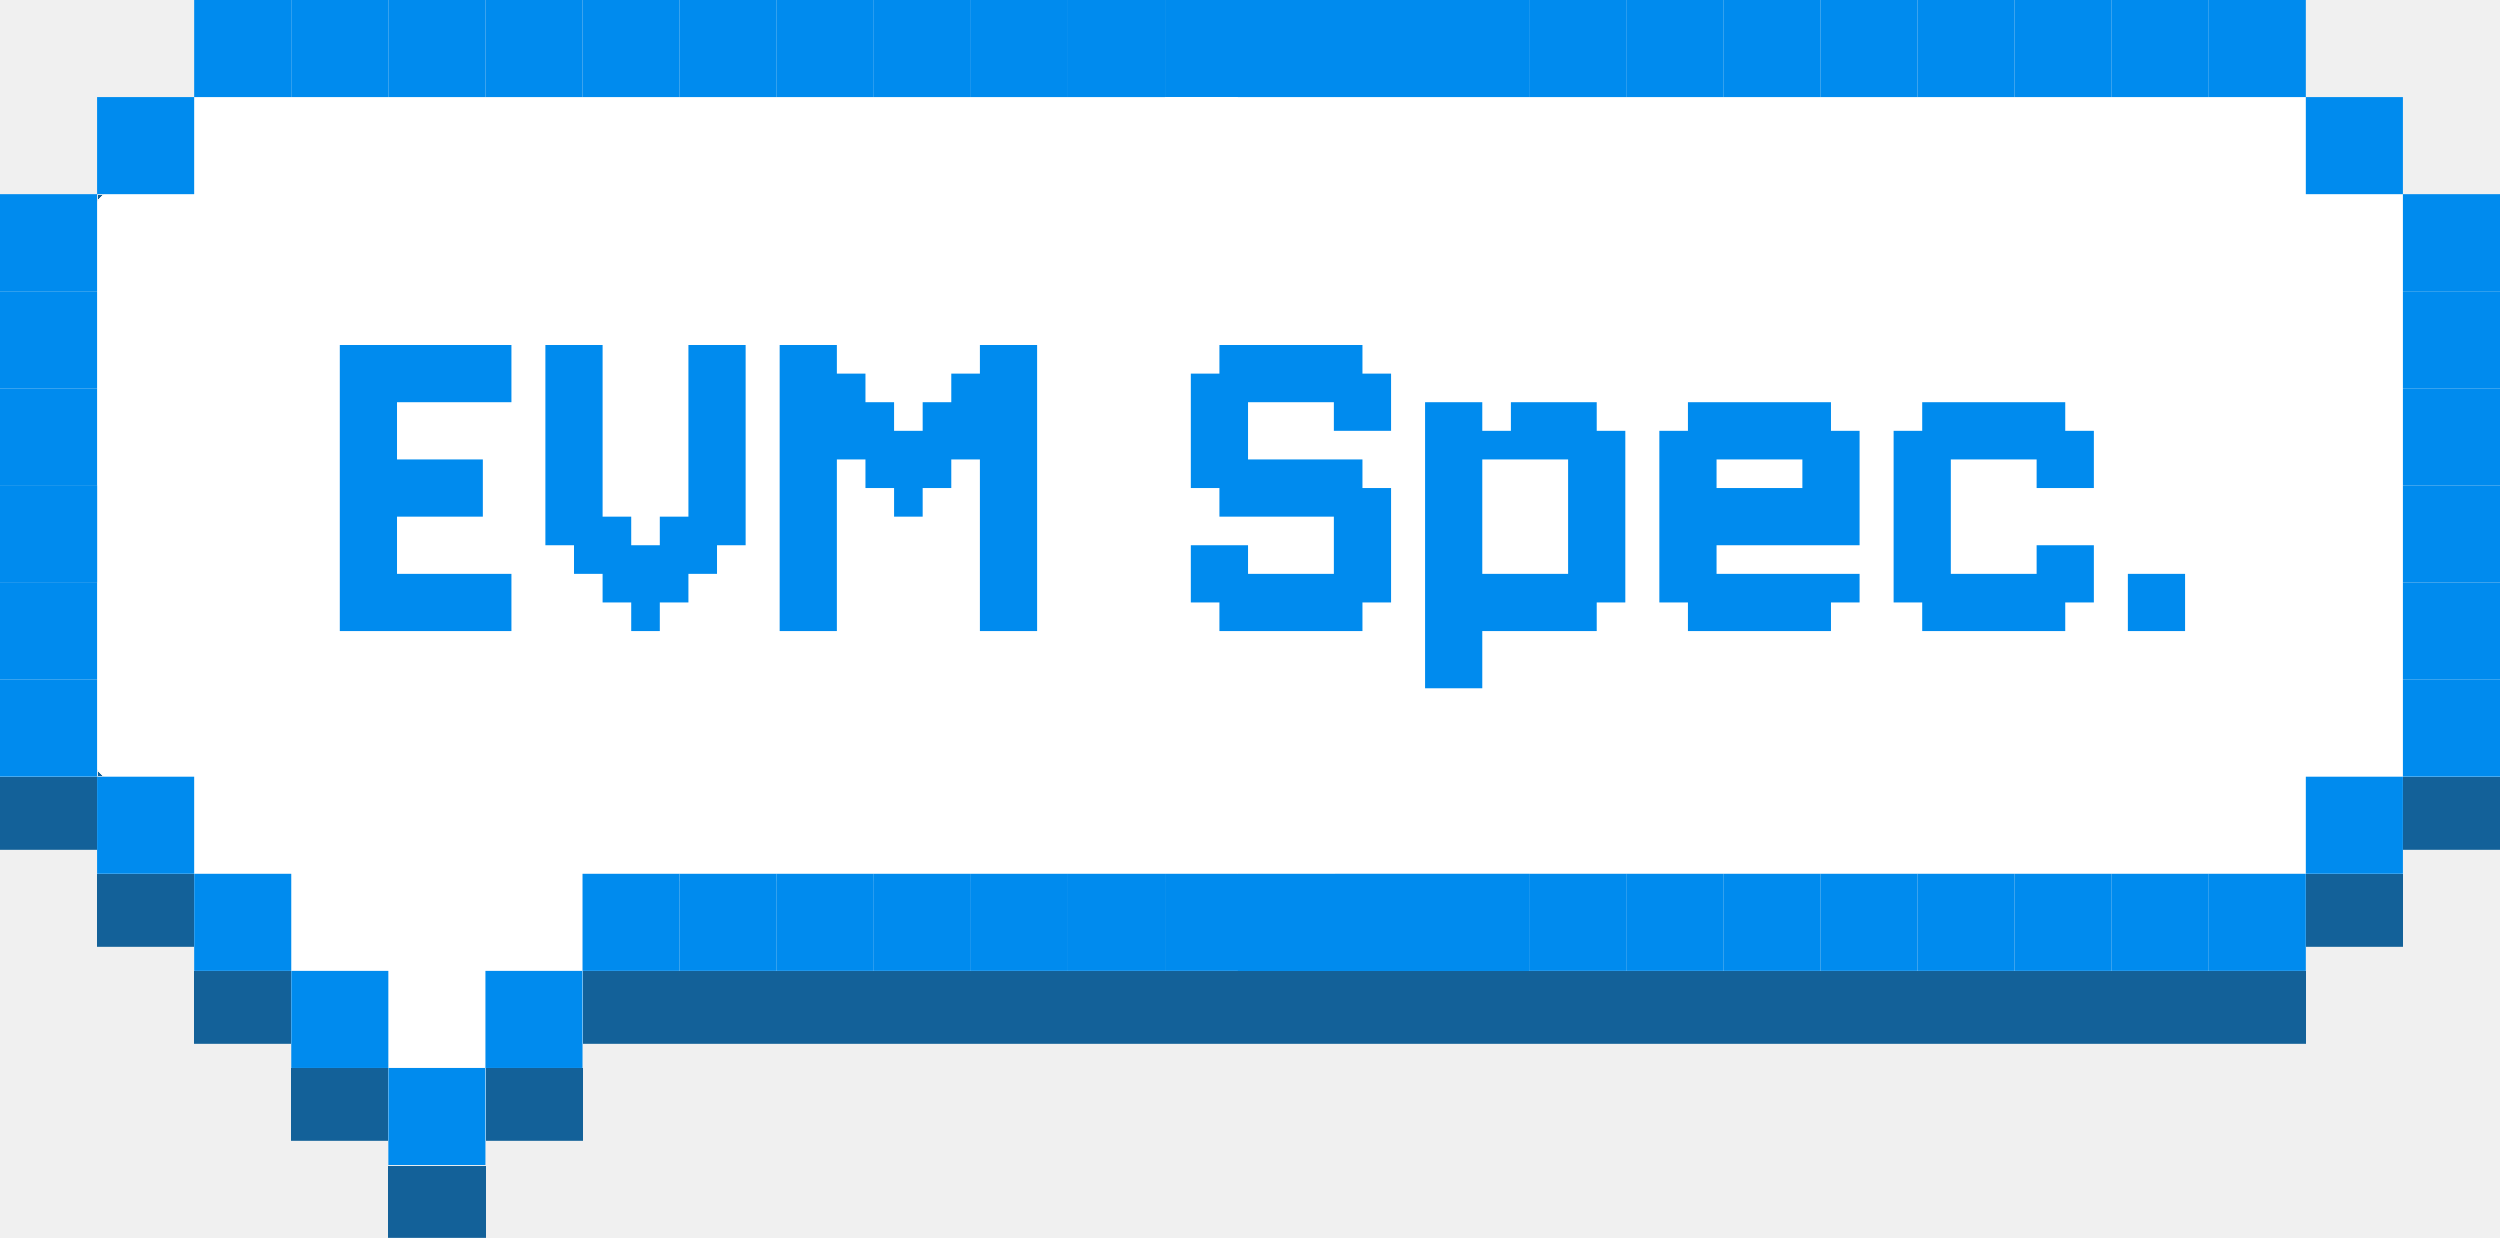
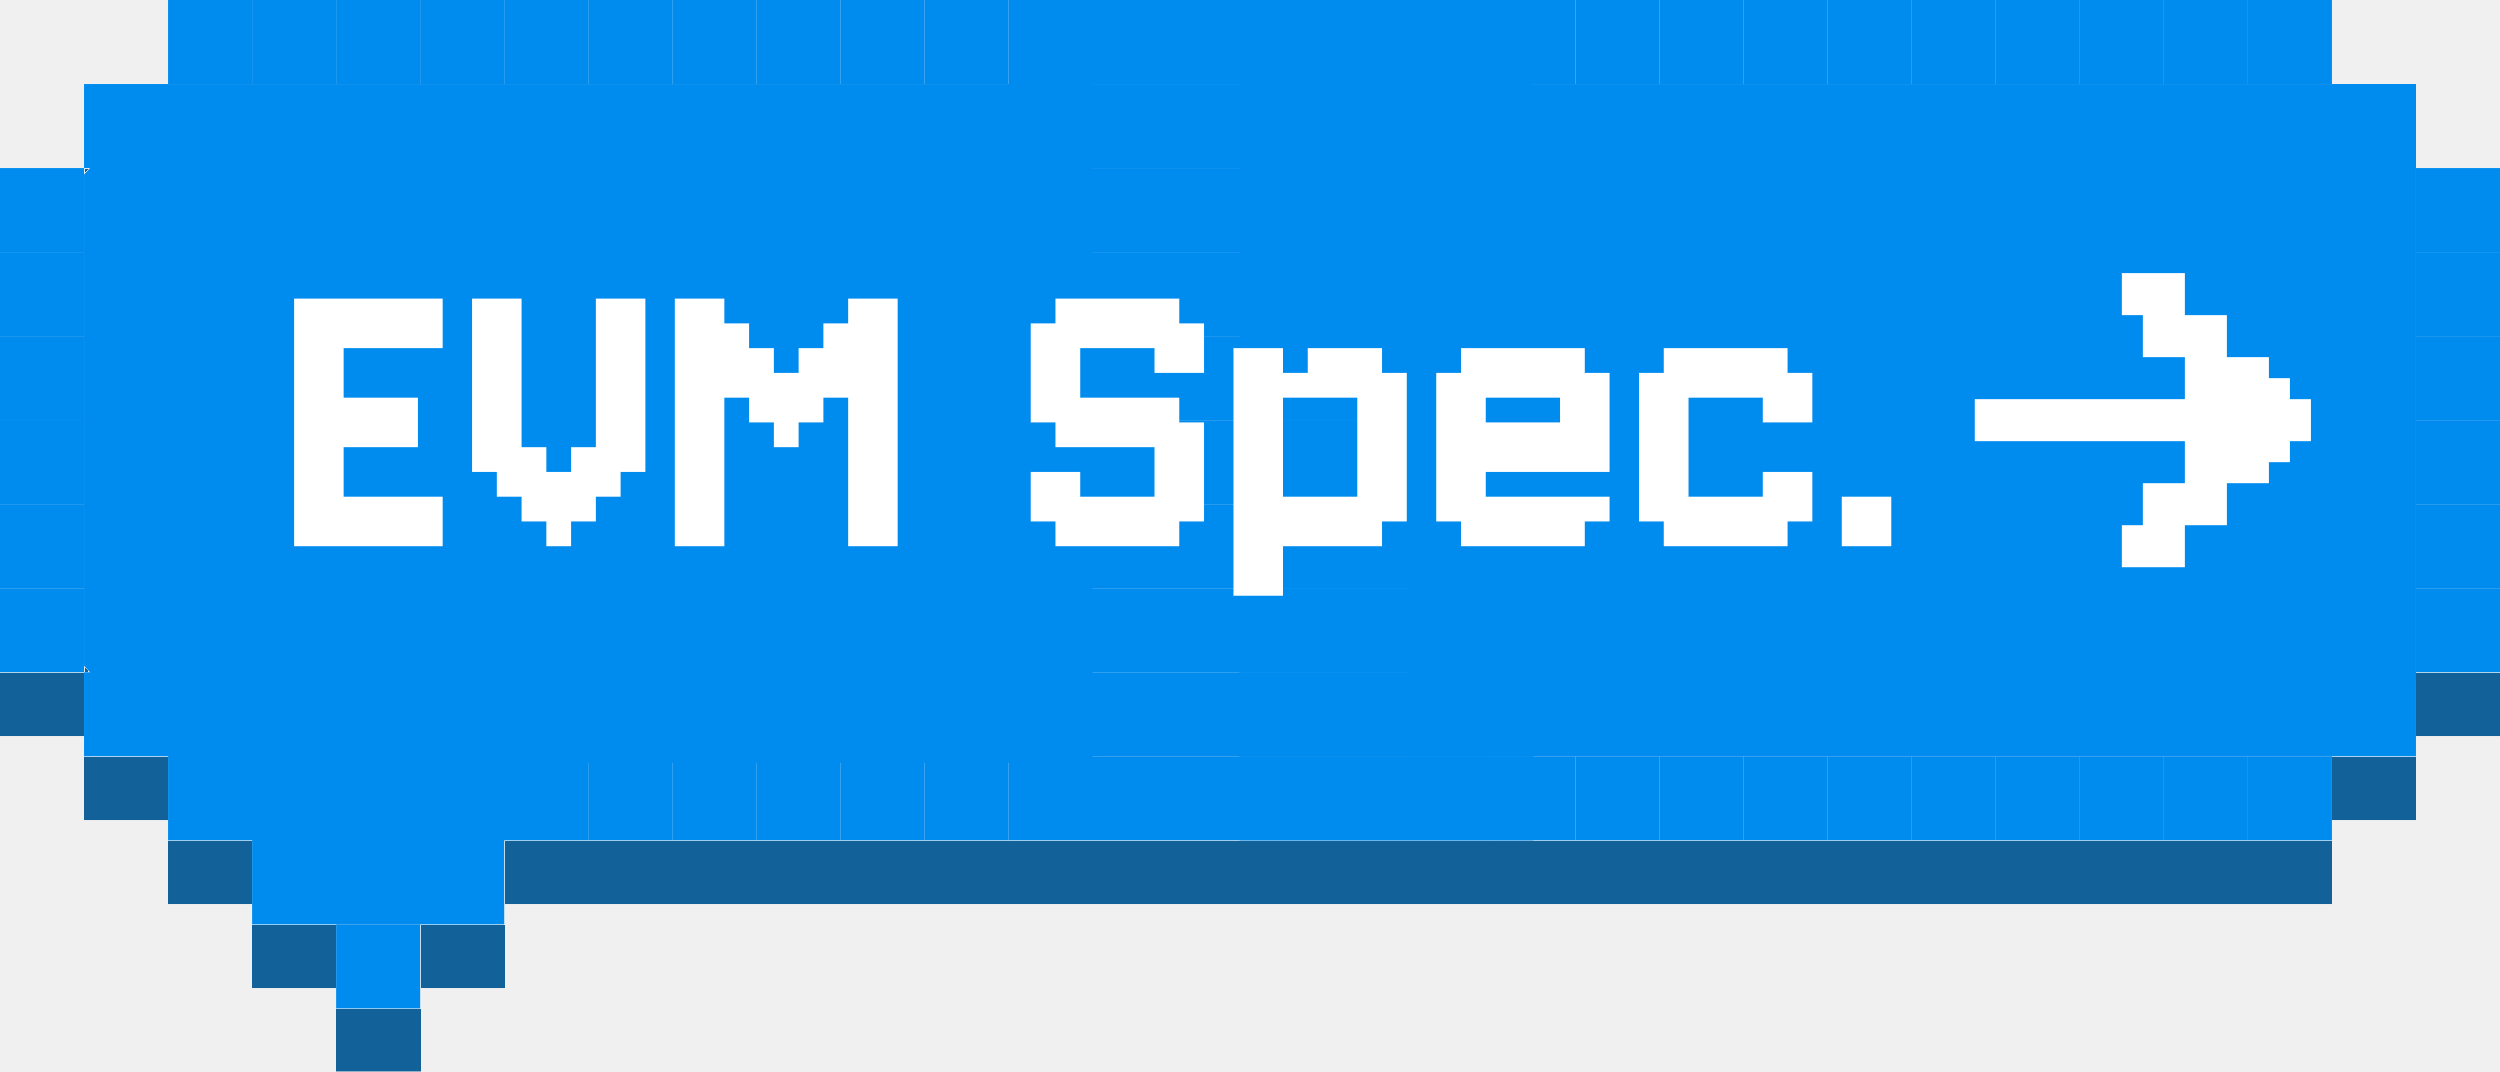
- <svg xmlns="http://www.w3.org/2000/svg" width="103" height="51" viewBox="0 0 103 51" fill="none">
-   <g filter="url(#filter0_d_724_245019)">
-     <path d="M52 8.615V4H8L4 8.308V31.692L8 36L12 40L16 44H20L24 40L26.261 36.308H52V31.692V8.615Z" fill="white" />
-     <path d="M48 0H63V4H48V0Z" fill="#008BEE" />
-     <path d="M48 4H63V8H48V4Z" fill="white" />
-     <path d="M48 8H63V12H48V8Z" fill="white" />
-     <path d="M48 12H63V16H48V12Z" fill="white" />
-     <path d="M48 16H63V20H48V16Z" fill="white" />
-     <path d="M48 24H63V28H48V24Z" fill="white" />
-     <path d="M48 20H63V24H48V20Z" fill="white" />
-     <path d="M48 28H63V32H48V28Z" fill="white" />
-     <path d="M48 32H63V36H48V32Z" fill="white" />
-     <path d="M48 40H63V36H48V40Z" fill="#008BEE" />
+ <svg xmlns="http://www.w3.org/2000/svg" width="119" height="51" viewBox="0 0 119 51" fill="none">
+   <g filter="url(#filter0_d_833_298660)">
+     <path d="M52 8.615V4H8L4 8.308V31.692L8 36L12 40L16 44H20L24 40L26.261 36.308H52V31.692V8.615Z" fill="#008BEE" />
+     <path d="M48 0H73V4H48V0Z" fill="#008BEE" />
+     <path d="M48 4H73V8H48V4Z" fill="#008BEE" />
+     <path d="M48 8H73V12H48V8Z" fill="#008BEE" />
+     <path d="M48 12H73V16H48V12Z" fill="#008BEE" />
+     <path d="M48 16H73V20H48V16Z" fill="#008BEE" />
+     <path d="M48 24H73V28H48V24Z" fill="#008BEE" />
+     <path d="M48 20H73V24H48V20Z" fill="#008BEE" />
+     <path d="M48 28H73V32H48V28Z" fill="#008BEE" />
+     <path d="M48 32H73V36H48V32Z" fill="#008BEE" />
+     <path d="M48 40H73V36H48V40Z" fill="#008BEE" />
    <path d="M44 0H48V4H44V0Z" fill="#008BEE" />
    <path d="M44 40H48V36H44V40Z" fill="#008BEE" />
    <path d="M40 0H44V4H40V0Z" fill="#008BEE" />
    <path d="M40 40H44V36H40V40Z" fill="#008BEE" />
    <path d="M36 0H40V4H36V0Z" fill="#008BEE" />
    <path d="M36 40H40V36H36V40Z" fill="#008BEE" />
    <path d="M32 0H36V4H32V0Z" fill="#008BEE" />
    <path d="M32 40H36V36H32V40Z" fill="#008BEE" />
    <path d="M28 0H32V4H28V0Z" fill="#008BEE" />
    <path d="M28 40H32V36H28V40Z" fill="#008BEE" />
    <path d="M24 0H28V4H24V0Z" fill="#008BEE" />
    <path d="M24 40H28V36H24V40Z" fill="#008BEE" />
    <path d="M20 0H24V4H20V0Z" fill="#008BEE" />
    <path d="M20 44H24V40H20V44Z" fill="#008BEE" />
    <path d="M16 0H20V4H16V0Z" fill="#008BEE" />
    <path d="M16 48H20V44H16V48Z" fill="#008BEE" />
    <path d="M12 0H16V4H12V0Z" fill="#008BEE" />
    <path d="M12 44H16V40H12V44Z" fill="#008BEE" />
    <path d="M8 0H12V4H8V0Z" fill="#008BEE" />
    <path d="M8 40H12V36H8V40Z" fill="#008BEE" />
    <path d="M4 4H8V8H4V4Z" fill="#008BEE" />
    <path d="M4 36H8V32H4V36Z" fill="#008BEE" />
    <path d="M0 8H4V12H0V8Z" fill="#008BEE" />
    <path d="M0 12H4V16H0V12Z" fill="#008BEE" />
    <path d="M0 16H4V20H0V16Z" fill="#008BEE" />
    <path d="M0 20H4V24H0V20Z" fill="#008BEE" />
    <path d="M0 20H4V24H0V20Z" fill="#008BEE" />
    <path d="M0 24H4V28H0V24Z" fill="#008BEE" />
    <path d="M0 28H4V32H0V28Z" fill="#008BEE" />
-     <path d="M51 8.625V4L99 4V8.317V32.375L95 36H85.906H81.292H76.739H51V31.375V8.625Z" fill="white" />
-     <path d="M55 4H51V8H55V4Z" fill="white" />
-     <path d="M55 8H51V12H55V8Z" fill="white" />
-     <path d="M55 12H51V16H55V12Z" fill="white" />
-     <path d="M55 16H51V20H55V16Z" fill="white" />
-     <path d="M55 24H51V28H55V24Z" fill="white" />
-     <path d="M55 20H51V24H55V20Z" fill="white" />
-     <path d="M55 28H51V32H55V28Z" fill="white" />
-     <path d="M55 32H51V36H55V32Z" fill="white" />
-     <path d="M55 0H51V4H55V0Z" fill="#008BEE" />
-     <path d="M55 40H51V36H55V40Z" fill="#008BEE" />
-     <path d="M59 0H55V4H59V0Z" fill="#008BEE" />
-     <path d="M59 40H55V36H59V40Z" fill="#008BEE" />
-     <path d="M63 0H59V4H63V0Z" fill="#008BEE" />
-     <path d="M63 40H59V36H63V40Z" fill="#008BEE" />
-     <path d="M67 0H63V4H67V0Z" fill="#008BEE" />
-     <path d="M67 40H63V36H67V40Z" fill="#008BEE" />
-     <path d="M71 0H67V4H71V0Z" fill="#008BEE" />
-     <path d="M71 40H67V36H71V40Z" fill="#008BEE" />
+     <path d="M67 8.625V4L115 4V8.317V32.375L111 36H101.906H97.292H92.739H67V31.375V8.625Z" fill="#008BEE" />
+     <path d="M71 4H59V8H71V4Z" fill="#008BEE" />
+     <path d="M71 8H59V12H71V8Z" fill="#008BEE" />
+     <path d="M71 12H59V16H71V12Z" fill="#008BEE" />
+     <path d="M71 16H59V20H71V16Z" fill="#008BEE" />
+     <path d="M71 24H59V28H71V24Z" fill="#008BEE" />
+     <path d="M71 20H59V24H71V20Z" fill="#008BEE" />
+     <path d="M71 28H59V32H71V28Z" fill="#008BEE" />
+     <path d="M71 32H59V36H71V32Z" fill="#008BEE" />
+     <path d="M71 0H59V4H71V0Z" fill="#008BEE" />
+     <path d="M71 40H59V36H71V40Z" fill="#008BEE" />
    <path d="M75 0H71V4H75V0Z" fill="#008BEE" />
    <path d="M75 40H71V36H75V40Z" fill="#008BEE" />
    <path d="M79 0H75V4H79V0Z" fill="#008BEE" />
    <path d="M79 40H75V36H79V40Z" fill="#008BEE" />
    <path d="M83 0H79V4H83V0Z" fill="#008BEE" />
    <path d="M83 40H79V36H83V40Z" fill="#008BEE" />
    <path d="M87 0H83V4H87V0Z" fill="#008BEE" />
    <path d="M87 40H83V36H87V40Z" fill="#008BEE" />
    <path d="M91 0H87V4H91V0Z" fill="#008BEE" />
    <path d="M91 40H87V36H91V40Z" fill="#008BEE" />
    <path d="M95 0H91V4H95V0Z" fill="#008BEE" />
    <path d="M95 40H91V36H95V40Z" fill="#008BEE" />
-     <path d="M99 4H95V8H99V4Z" fill="#008BEE" />
-     <path d="M99 36H95V32H99V36Z" fill="#008BEE" />
-     <path d="M103 8H99V12H103V8Z" fill="#008BEE" />
-     <path d="M103 12H99V16H103V12Z" fill="#008BEE" />
-     <path d="M103 16H99V20H103V16Z" fill="#008BEE" />
-     <path d="M103 20H99V24H103V20Z" fill="#008BEE" />
-     <path d="M103 24H99V28H103V24Z" fill="#008BEE" />
-     <path d="M103 28H99V32H103V28Z" fill="#008BEE" />
-     <path d="M14 14.214H15.179V15.393H14V14.214ZM15.179 14.214H16.357V15.393H15.179V14.214ZM15.179 15.393H16.357V16.571H15.179V15.393ZM15.179 16.571H16.357V17.75H15.179V16.571ZM15.179 17.75H16.357V18.929H15.179V17.75ZM14 17.75H15.179V18.929H14V17.75ZM14 16.571H15.179V17.75H14V16.571ZM14 15.393H15.179V16.571H14V15.393ZM14 18.929H15.179V20.107H14V18.929ZM14 20.107H15.179V21.286H14V20.107ZM14 21.286H15.179V22.464H14V21.286ZM15.179 20.107H16.357V21.286H15.179V20.107ZM15.179 18.929H16.357V20.107H15.179V18.929ZM15.179 21.286H16.357V22.464H15.179V21.286ZM15.179 22.464H16.357V23.643H15.179V22.464ZM14 23.643H15.179V24.821H14V23.643ZM14 22.464H15.179V23.643H14V22.464ZM14 24.821H15.179V26H14V24.821ZM15.179 24.821H16.357V26H15.179V24.821ZM15.179 23.643H16.357V24.821H15.179V23.643ZM16.357 24.821H17.536V26H16.357V24.821ZM17.536 24.821H18.714V26H17.536V24.821ZM18.714 24.821H19.893V26H18.714V24.821ZM18.714 23.643H19.893V24.821H18.714V23.643ZM17.536 23.643H18.714V24.821H17.536V23.643ZM16.357 23.643H17.536V24.821H16.357V23.643ZM16.357 14.214H17.536V15.393H16.357V14.214ZM17.536 14.214H18.714V15.393H17.536V14.214ZM18.714 14.214H19.893V15.393H18.714V14.214ZM19.893 14.214H21.071V15.393H19.893V14.214ZM18.714 15.393H19.893V16.571H18.714V15.393ZM17.536 15.393H18.714V16.571H17.536V15.393ZM16.357 15.393H17.536V16.571H16.357V15.393ZM16.357 20.107H17.536V21.286H16.357V20.107ZM17.536 18.929H18.714V20.107H17.536V18.929ZM16.357 18.929H17.536V20.107H16.357V18.929ZM17.536 20.107H18.714V21.286H17.536V20.107ZM19.893 15.393H21.071V16.571H19.893V15.393ZM19.893 23.643H21.071V24.821H19.893V23.643ZM19.893 24.821H21.071V26H19.893V24.821ZM18.714 18.929H19.893V20.107H18.714V18.929ZM18.714 20.107H19.893V21.286H18.714V20.107ZM26.006 24.821H27.184V26H26.006V24.821ZM26.006 23.643H27.184V24.821H26.006V23.643ZM26.006 22.464H27.184V23.643H26.006V22.464ZM24.827 23.643H26.006V24.821H24.827V23.643ZM24.827 22.464H26.006V23.643H24.827V22.464ZM24.827 21.286H26.006V22.464H24.827V21.286ZM23.649 22.464H24.827V23.643H23.649V22.464ZM23.649 21.286H24.827V22.464H23.649V21.286ZM27.184 22.464H28.363V23.643H27.184V22.464ZM27.184 23.643H28.363V24.821H27.184V23.643ZM27.184 21.286H28.363V22.464H27.184V21.286ZM28.363 21.286H29.541V22.464H28.363V21.286ZM28.363 22.464H29.541V23.643H28.363V22.464ZM29.541 21.286H30.72V22.464H29.541V21.286ZM22.47 21.286H23.649V22.464H22.47V21.286ZM28.363 14.214H29.541V15.393H28.363V14.214ZM29.541 14.214H30.72V15.393H29.541V14.214ZM29.541 15.393H30.72V16.571H29.541V15.393ZM29.541 16.571H30.72V17.75H29.541V16.571ZM29.541 17.75H30.72V18.929H29.541V17.75ZM29.541 18.929H30.72V20.107H29.541V18.929ZM28.363 18.929H29.541V20.107H28.363V18.929ZM28.363 20.107H29.541V21.286H28.363V20.107ZM28.363 17.75H29.541V18.929H28.363V17.75ZM28.363 16.571H29.541V17.75H28.363V16.571ZM28.363 15.393H29.541V16.571H28.363V15.393ZM29.541 20.107H30.72V21.286H29.541V20.107ZM23.649 20.107H24.827V21.286H23.649V20.107ZM22.47 20.107H23.649V21.286H22.47V20.107ZM22.47 18.929H23.649V20.107H22.47V18.929ZM23.649 18.929H24.827V20.107H23.649V18.929ZM23.649 17.75H24.827V18.929H23.649V17.75ZM22.47 17.75H23.649V18.929H22.47V17.75ZM22.47 16.571H23.649V17.75H22.47V16.571ZM23.649 16.571H24.827V17.75H23.649V16.571ZM22.47 14.214H23.649V15.393H22.47V14.214ZM23.649 14.214H24.827V15.393H23.649V14.214ZM23.649 15.393H24.827V16.571H23.649V15.393ZM22.47 15.393H23.649V16.571H22.47V15.393ZM32.122 24.821H33.3V26H32.122V24.821ZM32.122 23.643H33.3V24.821H32.122V23.643ZM32.122 22.464H33.3V23.643H32.122V22.464ZM32.122 21.286H33.3V22.464H32.122V21.286ZM32.122 20.107H33.3V21.286H32.122V20.107ZM32.122 18.929H33.3V20.107H32.122V18.929ZM33.3 18.929H34.479V20.107H33.3V18.929ZM33.3 17.75H34.479V18.929H33.3V17.75ZM33.3 16.571H34.479V17.75H33.3V16.571ZM33.3 15.393H34.479V16.571H33.3V15.393ZM32.122 15.393H33.3V16.571H32.122V15.393ZM32.122 14.214H33.3V15.393H32.122V14.214ZM32.122 16.571H33.3V17.75H32.122V16.571ZM32.122 17.75H33.3V18.929H32.122V17.75ZM33.3 14.214H34.479V15.393H33.3V14.214ZM33.3 20.107H34.479V21.286H33.3V20.107ZM33.3 21.286H34.479V22.464H33.3V21.286ZM33.3 22.464H34.479V23.643H33.3V22.464ZM33.3 23.643H34.479V24.821H33.3V23.643ZM33.3 24.821H34.479V26H33.3V24.821ZM34.479 16.571H35.657V17.75H34.479V16.571ZM34.479 17.75H35.657V18.929H34.479V17.75ZM35.657 17.75H36.836V18.929H35.657V17.75ZM35.657 18.929H36.836V20.107H35.657V18.929ZM36.836 18.929H38.014V20.107H36.836V18.929ZM36.836 20.107H38.014V21.286H36.836V20.107ZM38.014 18.929H39.193V20.107H38.014V18.929ZM38.014 17.75H39.193V18.929H38.014V17.75ZM39.193 17.75H40.372V18.929H39.193V17.75ZM39.193 16.571H40.372V17.75H39.193V16.571ZM40.372 14.214H41.55V15.393H40.372V14.214ZM40.372 15.393H41.55V16.571H40.372V15.393ZM40.372 16.571H41.55V17.75H40.372V16.571ZM40.372 17.75H41.55V18.929H40.372V17.75ZM40.372 18.929H41.55V20.107H40.372V18.929ZM40.372 20.107H41.55V21.286H40.372V20.107ZM40.372 21.286H41.55V22.464H40.372V21.286ZM40.372 22.464H41.55V23.643H40.372V22.464ZM40.372 23.643H41.55V24.821H40.372V23.643ZM40.372 24.821H41.55V26H40.372V24.821ZM41.55 24.821H42.729V26H41.55V24.821ZM41.55 23.643H42.729V24.821H41.55V23.643ZM41.55 22.464H42.729V23.643H41.55V22.464ZM41.55 21.286H42.729V22.464H41.55V21.286ZM41.55 20.107H42.729V21.286H41.55V20.107ZM41.55 18.929H42.729V20.107H41.55V18.929ZM41.55 17.75H42.729V18.929H41.55V17.75ZM41.55 16.571H42.729V17.75H41.55V16.571ZM41.55 15.393H42.729V16.571H41.55V15.393ZM41.55 14.214H42.729V15.393H41.55V14.214ZM34.479 15.393H35.657V16.571H34.479V15.393ZM35.657 16.571H36.836V17.75H35.657V16.571ZM36.836 17.75H38.014V18.929H36.836V17.75ZM38.014 16.571H39.193V17.75H38.014V16.571ZM39.193 15.393H40.372V16.571H39.193V15.393ZM56.133 16.571H57.312V17.75H56.133V16.571ZM54.955 16.571H56.133V17.75H54.955V16.571ZM54.955 15.393H56.133V16.571H54.955V15.393ZM56.133 15.393H57.312V16.571H56.133V15.393ZM54.955 14.214H56.133V15.393H54.955V14.214ZM53.776 14.214H54.955V15.393H53.776V14.214ZM53.776 15.393H54.955V16.571H53.776V15.393ZM52.597 15.393H53.776V16.571H52.597V15.393ZM51.419 15.393H52.597V16.571H51.419V15.393ZM51.419 14.214H52.597V15.393H51.419V14.214ZM50.24 14.214H51.419V15.393H50.24V14.214ZM52.597 14.214H53.776V15.393H52.597V14.214ZM50.24 15.393H51.419V16.571H50.24V15.393ZM49.062 15.393H50.24V16.571H49.062V15.393ZM49.062 16.571H50.24V17.75H49.062V16.571ZM50.24 16.571H51.419V17.75H50.24V16.571ZM50.24 17.75H51.419V18.929H50.24V17.75ZM50.24 18.929H51.419V20.107H50.24V18.929ZM49.062 18.929H50.24V20.107H49.062V18.929ZM49.062 17.75H50.24V18.929H49.062V17.75ZM50.24 20.107H51.419V21.286H50.24V20.107ZM51.419 20.107H52.597V21.286H51.419V20.107ZM51.419 18.929H52.597V20.107H51.419V18.929ZM52.597 18.929H53.776V20.107H52.597V18.929ZM53.776 18.929H54.955V20.107H53.776V18.929ZM54.955 18.929H56.133V20.107H54.955V18.929ZM54.955 20.107H56.133V21.286H54.955V20.107ZM53.776 20.107H54.955V21.286H53.776V20.107ZM52.597 20.107H53.776V21.286H52.597V20.107ZM56.133 20.107H57.312V21.286H56.133V20.107ZM56.133 21.286H57.312V22.464H56.133V21.286ZM54.955 21.286H56.133V22.464H54.955V21.286ZM53.776 23.643H54.955V24.821H53.776V23.643ZM54.955 23.643H56.133V24.821H54.955V23.643ZM54.955 22.464H56.133V23.643H54.955V22.464ZM56.133 22.464H57.312V23.643H56.133V22.464ZM56.133 23.643H57.312V24.821H56.133V23.643ZM54.955 24.821H56.133V26H54.955V24.821ZM53.776 24.821H54.955V26H53.776V24.821ZM52.597 24.821H53.776V26H52.597V24.821ZM51.419 24.821H52.597V26H51.419V24.821ZM50.24 24.821H51.419V26H50.24V24.821ZM50.24 23.643H51.419V24.821H50.24V23.643ZM51.419 23.643H52.597V24.821H51.419V23.643ZM52.597 23.643H53.776V24.821H52.597V23.643ZM49.062 23.643H50.24V24.821H49.062V23.643ZM49.062 22.464H50.24V23.643H49.062V22.464ZM50.24 22.464H51.419V23.643H50.24V22.464ZM58.713 17.75H59.892V18.929H58.713V17.75ZM58.713 16.571H59.892V17.75H58.713V16.571ZM59.892 16.571H61.07V17.75H59.892V16.571ZM59.892 17.75H61.07V18.929H59.892V17.75ZM59.892 18.929H61.07V20.107H59.892V18.929ZM59.892 20.107H61.07V21.286H59.892V20.107ZM59.892 21.286H61.07V22.464H59.892V21.286ZM58.713 21.286H59.892V22.464H58.713V21.286ZM58.713 20.107H59.892V21.286H58.713V20.107ZM58.713 18.929H59.892V20.107H58.713V18.929ZM58.713 22.464H59.892V23.643H58.713V22.464ZM59.892 22.464H61.07V23.643H59.892V22.464ZM59.892 23.643H61.07V24.821H59.892V23.643ZM59.892 24.821H61.07V26H59.892V24.821ZM58.713 24.821H59.892V26H58.713V24.821ZM58.713 23.643H59.892V24.821H58.713V23.643ZM64.606 24.821H65.785V26H64.606V24.821ZM65.785 23.643H66.963V24.821H65.785V23.643ZM65.785 22.464H66.963V23.643H65.785V22.464ZM65.785 21.286H66.963V22.464H65.785V21.286ZM65.785 20.107H66.963V21.286H65.785V20.107ZM65.785 18.929H66.963V20.107H65.785V18.929ZM65.785 17.75H66.963V18.929H65.785V17.75ZM64.606 20.107H65.785V21.286H64.606V20.107ZM64.606 21.286H65.785V22.464H64.606V21.286ZM64.606 22.464H65.785V23.643H64.606V22.464ZM64.606 23.643H65.785V24.821H64.606V23.643ZM64.606 18.929H65.785V20.107H64.606V18.929ZM61.07 17.75H62.249V18.929H61.07V17.75ZM62.249 17.75H63.428V18.929H62.249V17.75ZM63.428 17.75H64.606V18.929H63.428V17.75ZM63.428 16.571H64.606V17.75H63.428V16.571ZM64.606 16.571H65.785V17.75H64.606V16.571ZM64.606 17.75H65.785V18.929H64.606V17.75ZM62.249 16.571H63.428V17.75H62.249V16.571ZM61.07 24.821H62.249V26H61.07V24.821ZM62.249 24.821H63.428V26H62.249V24.821ZM63.428 24.821H64.606V26H63.428V24.821ZM63.428 23.643H64.606V24.821H63.428V23.643ZM62.249 23.643H63.428V24.821H62.249V23.643ZM61.07 23.643H62.249V24.821H61.07V23.643ZM58.713 26H59.892V27.179H58.713V26ZM59.892 26H61.07V27.179H59.892V26ZM59.892 27.179H61.07V28.357H59.892V27.179ZM58.713 27.179H59.892V28.357H58.713V27.179ZM70.722 16.571H71.901V17.75H70.722V16.571ZM69.543 16.571H70.722V17.75H69.543V16.571ZM69.543 17.75H70.722V18.929H69.543V17.75ZM70.722 17.75H71.901V18.929H70.722V17.75ZM71.901 16.571H73.079V17.75H71.901V16.571ZM73.079 16.571H74.258V17.75H73.079V16.571ZM74.258 16.571H75.436V17.75H74.258V16.571ZM74.258 17.75H75.436V18.929H74.258V17.75ZM73.079 17.75H74.258V18.929H73.079V17.75ZM75.436 17.75H76.615V18.929H75.436V17.75ZM75.436 18.929H76.615V20.107H75.436V18.929ZM75.436 23.643H76.615V24.821H75.436V23.643ZM74.258 23.643H75.436V24.821H74.258V23.643ZM74.258 18.929H75.436V20.107H74.258V18.929ZM73.079 23.643H74.258V24.821H73.079V23.643ZM74.258 24.821H75.436V26H74.258V24.821ZM73.079 24.821H74.258V26H73.079V24.821ZM71.901 24.821H73.079V26H71.901V24.821ZM70.722 24.821H71.901V26H70.722V24.821ZM69.543 24.821H70.722V26H69.543V24.821ZM69.543 23.643H70.722V24.821H69.543V23.643ZM70.722 23.643H71.901V24.821H70.722V23.643ZM69.543 22.464H70.722V23.643H69.543V22.464ZM68.365 23.643H69.543V24.821H68.365V23.643ZM68.365 22.464H69.543V23.643H68.365V22.464ZM68.365 21.286H69.543V22.464H68.365V21.286ZM68.365 20.107H69.543V21.286H68.365V20.107ZM68.365 18.929H69.543V20.107H68.365V18.929ZM68.365 17.75H69.543V18.929H68.365V17.75ZM69.543 18.929H70.722V20.107H69.543V18.929ZM69.543 20.107H70.722V21.286H69.543V20.107ZM69.543 21.286H70.722V22.464H69.543V21.286ZM71.901 23.643H73.079V24.821H71.901V23.643ZM71.901 17.75H73.079V18.929H71.901V17.75ZM74.258 20.107H75.436V21.286H74.258V20.107ZM75.436 20.107H76.615V21.286H75.436V20.107ZM70.722 21.286H71.901V22.464H70.722V21.286ZM71.901 21.286H73.079V22.464H71.901V21.286ZM73.079 21.286H74.258V22.464H73.079V21.286ZM74.258 21.286H75.436V22.464H74.258V21.286ZM75.436 21.286H76.615V22.464H75.436V21.286ZM73.079 20.107H74.258V21.286H73.079V20.107ZM71.901 20.107H73.079V21.286H71.901V20.107ZM70.722 20.107H71.901V21.286H70.722V20.107ZM80.374 16.571H81.552V17.75H80.374V16.571ZM79.195 16.571H80.374V17.75H79.195V16.571ZM79.195 17.75H80.374V18.929H79.195V17.75ZM80.374 17.75H81.552V18.929H80.374V17.75ZM81.552 16.571H82.731V17.75H81.552V16.571ZM82.731 16.571H83.909V17.75H82.731V16.571ZM83.909 16.571H85.088V17.75H83.909V16.571ZM83.909 17.75H85.088V18.929H83.909V17.75ZM82.731 17.75H83.909V18.929H82.731V17.75ZM85.088 17.75H86.267V18.929H85.088V17.75ZM85.088 18.929H86.267V20.107H85.088V18.929ZM85.088 22.464H86.267V23.643H85.088V22.464ZM85.088 23.643H86.267V24.821H85.088V23.643ZM83.909 23.643H85.088V24.821H83.909V23.643ZM83.909 22.464H85.088V23.643H83.909V22.464ZM83.909 18.929H85.088V20.107H83.909V18.929ZM82.731 23.643H83.909V24.821H82.731V23.643ZM83.909 24.821H85.088V26H83.909V24.821ZM82.731 24.821H83.909V26H82.731V24.821ZM81.552 24.821H82.731V26H81.552V24.821ZM80.374 24.821H81.552V26H80.374V24.821ZM79.195 24.821H80.374V26H79.195V24.821ZM79.195 23.643H80.374V24.821H79.195V23.643ZM80.374 23.643H81.552V24.821H80.374V23.643ZM79.195 22.464H80.374V23.643H79.195V22.464ZM78.017 23.643H79.195V24.821H78.017V23.643ZM78.017 22.464H79.195V23.643H78.017V22.464ZM78.017 21.286H79.195V22.464H78.017V21.286ZM78.017 20.107H79.195V21.286H78.017V20.107ZM78.017 18.929H79.195V20.107H78.017V18.929ZM78.017 17.75H79.195V18.929H78.017V17.75ZM79.195 18.929H80.374V20.107H79.195V18.929ZM79.195 20.107H80.374V21.286H79.195V20.107ZM79.195 21.286H80.374V22.464H79.195V21.286ZM81.552 23.643H82.731V24.821H81.552V23.643ZM81.552 17.75H82.731V18.929H81.552V17.75ZM87.668 23.643H88.847V24.821H87.668V23.643ZM88.847 23.643H90.025V24.821H88.847V23.643ZM88.847 24.821H90.025V26H88.847V24.821ZM87.668 24.821H88.847V26H87.668V24.821Z" fill="#008BEE" />
+     <path d="M99 0H95V4H99V0Z" fill="#008BEE" />
+     <path d="M99 40H95V36H99V40Z" fill="#008BEE" />
+     <path d="M103 0H99V4H103V0Z" fill="#008BEE" />
+     <path d="M103 40H99V36H103V40Z" fill="#008BEE" />
+     <path d="M107 0H103V4H107V0Z" fill="#008BEE" />
+     <path d="M107 40H103V36H107V40Z" fill="#008BEE" />
+     <path d="M111 0H107V4H111V0Z" fill="#008BEE" />
+     <path d="M111 40H107V36H111V40Z" fill="#008BEE" />
+     <path d="M115 4H111V8H115V4Z" fill="#008BEE" />
+     <path d="M115 36H111V32H115V36Z" fill="#008BEE" />
+     <path d="M119 8H115V12H119V8Z" fill="#008BEE" />
+     <path d="M119 12H115V16H119V12Z" fill="#008BEE" />
+     <path d="M119 16H115V20H119V16Z" fill="#008BEE" />
+     <path d="M119 20H115V24H119V20Z" fill="#008BEE" />
+     <path d="M119 24H115V28H119V24Z" fill="#008BEE" />
+     <path d="M119 28H115V32H119V28Z" fill="#008BEE" />
+     <path d="M14 14.214H15.179V15.393H14V14.214ZM15.179 14.214H16.357V15.393H15.179V14.214ZM15.179 15.393H16.357V16.571H15.179V15.393ZM15.179 16.571H16.357V17.75H15.179V16.571ZM15.179 17.75H16.357V18.929H15.179V17.75ZM14 17.75H15.179V18.929H14V17.75ZM14 16.571H15.179V17.75H14V16.571ZM14 15.393H15.179V16.571H14V15.393ZM14 18.929H15.179V20.107H14V18.929ZM14 20.107H15.179V21.286H14V20.107ZM14 21.286H15.179V22.464H14V21.286ZM15.179 20.107H16.357V21.286H15.179V20.107ZM15.179 18.929H16.357V20.107H15.179V18.929ZM15.179 21.286H16.357V22.464H15.179V21.286ZM15.179 22.464H16.357V23.643H15.179V22.464ZM14 23.643H15.179V24.821H14V23.643ZM14 22.464H15.179V23.643H14V22.464ZM14 24.821H15.179V26H14V24.821ZM15.179 24.821H16.357V26H15.179V24.821ZM15.179 23.643H16.357V24.821H15.179V23.643ZM16.357 24.821H17.536V26H16.357V24.821ZM17.536 24.821H18.714V26H17.536V24.821ZM18.714 24.821H19.893V26H18.714V24.821ZM18.714 23.643H19.893V24.821H18.714V23.643ZM17.536 23.643H18.714V24.821H17.536V23.643ZM16.357 23.643H17.536V24.821H16.357V23.643ZM16.357 14.214H17.536V15.393H16.357V14.214ZM17.536 14.214H18.714V15.393H17.536V14.214ZM18.714 14.214H19.893V15.393H18.714V14.214ZM19.893 14.214H21.071V15.393H19.893V14.214ZM18.714 15.393H19.893V16.571H18.714V15.393ZM17.536 15.393H18.714V16.571H17.536V15.393ZM16.357 15.393H17.536V16.571H16.357V15.393ZM16.357 20.107H17.536V21.286H16.357V20.107ZM17.536 18.929H18.714V20.107H17.536V18.929ZM16.357 18.929H17.536V20.107H16.357V18.929ZM17.536 20.107H18.714V21.286H17.536V20.107ZM19.893 15.393H21.071V16.571H19.893V15.393ZM19.893 23.643H21.071V24.821H19.893V23.643ZM19.893 24.821H21.071V26H19.893V24.821ZM18.714 18.929H19.893V20.107H18.714V18.929ZM18.714 20.107H19.893V21.286H18.714V20.107ZM26.006 24.821H27.184V26H26.006V24.821ZM26.006 23.643H27.184V24.821H26.006V23.643ZM26.006 22.464H27.184V23.643H26.006V22.464ZM24.827 23.643H26.006V24.821H24.827V23.643ZM24.827 22.464H26.006V23.643H24.827V22.464ZM24.827 21.286H26.006V22.464H24.827V21.286ZM23.649 22.464H24.827V23.643H23.649V22.464ZM23.649 21.286H24.827V22.464H23.649V21.286ZM27.184 22.464H28.363V23.643H27.184V22.464ZM27.184 23.643H28.363V24.821H27.184V23.643ZM27.184 21.286H28.363V22.464H27.184V21.286ZM28.363 21.286H29.541V22.464H28.363V21.286ZM28.363 22.464H29.541V23.643H28.363V22.464ZM29.541 21.286H30.72V22.464H29.541V21.286ZM22.47 21.286H23.649V22.464H22.47V21.286ZM28.363 14.214H29.541V15.393H28.363V14.214ZM29.541 14.214H30.72V15.393H29.541V14.214ZM29.541 15.393H30.72V16.571H29.541V15.393ZM29.541 16.571H30.72V17.75H29.541V16.571ZM29.541 17.75H30.72V18.929H29.541V17.75ZM29.541 18.929H30.72V20.107H29.541V18.929ZM28.363 18.929H29.541V20.107H28.363V18.929ZM28.363 20.107H29.541V21.286H28.363V20.107ZM28.363 17.75H29.541V18.929H28.363V17.75ZM28.363 16.571H29.541V17.75H28.363V16.571ZM28.363 15.393H29.541V16.571H28.363V15.393ZM29.541 20.107H30.72V21.286H29.541V20.107ZM23.649 20.107H24.827V21.286H23.649V20.107ZM22.47 20.107H23.649V21.286H22.47V20.107ZM22.47 18.929H23.649V20.107H22.47V18.929ZM23.649 18.929H24.827V20.107H23.649V18.929ZM23.649 17.75H24.827V18.929H23.649V17.75ZM22.47 17.75H23.649V18.929H22.47V17.75ZM22.47 16.571H23.649V17.75H22.47V16.571ZM23.649 16.571H24.827V17.75H23.649V16.571ZM22.47 14.214H23.649V15.393H22.47V14.214ZM23.649 14.214H24.827V15.393H23.649V14.214ZM23.649 15.393H24.827V16.571H23.649V15.393ZM22.47 15.393H23.649V16.571H22.47V15.393ZM32.122 24.821H33.3V26H32.122V24.821ZM32.122 23.643H33.3V24.821H32.122V23.643ZM32.122 22.464H33.3V23.643H32.122V22.464ZM32.122 21.286H33.3V22.464H32.122V21.286ZM32.122 20.107H33.3V21.286H32.122V20.107ZM32.122 18.929H33.3V20.107H32.122V18.929ZM33.3 18.929H34.479V20.107H33.3V18.929ZM33.3 17.75H34.479V18.929H33.3V17.75ZM33.3 16.571H34.479V17.75H33.3V16.571ZM33.3 15.393H34.479V16.571H33.3V15.393ZM32.122 15.393H33.3V16.571H32.122V15.393ZM32.122 14.214H33.3V15.393H32.122V14.214ZM32.122 16.571H33.3V17.75H32.122V16.571ZM32.122 17.75H33.3V18.929H32.122V17.75ZM33.3 14.214H34.479V15.393H33.3V14.214ZM33.3 20.107H34.479V21.286H33.3V20.107ZM33.3 21.286H34.479V22.464H33.3V21.286ZM33.3 22.464H34.479V23.643H33.3V22.464ZM33.3 23.643H34.479V24.821H33.3V23.643ZM33.3 24.821H34.479V26H33.3V24.821ZM34.479 16.571H35.657V17.75H34.479V16.571ZM34.479 17.75H35.657V18.929H34.479V17.75ZM35.657 17.75H36.836V18.929H35.657V17.75ZM35.657 18.929H36.836V20.107H35.657V18.929ZM36.836 18.929H38.014V20.107H36.836V18.929ZM36.836 20.107H38.014V21.286H36.836V20.107ZM38.014 18.929H39.193V20.107H38.014V18.929ZM38.014 17.75H39.193V18.929H38.014V17.75ZM39.193 17.75H40.372V18.929H39.193V17.75ZM39.193 16.571H40.372V17.75H39.193V16.571ZM40.372 14.214H41.55V15.393H40.372V14.214ZM40.372 15.393H41.55V16.571H40.372V15.393ZM40.372 16.571H41.55V17.75H40.372V16.571ZM40.372 17.75H41.55V18.929H40.372V17.75ZM40.372 18.929H41.55V20.107H40.372V18.929ZM40.372 20.107H41.55V21.286H40.372V20.107ZM40.372 21.286H41.55V22.464H40.372V21.286ZM40.372 22.464H41.55V23.643H40.372V22.464ZM40.372 23.643H41.55V24.821H40.372V23.643ZM40.372 24.821H41.55V26H40.372V24.821ZM41.55 24.821H42.729V26H41.55V24.821ZM41.55 23.643H42.729V24.821H41.55V23.643ZM41.55 22.464H42.729V23.643H41.55V22.464ZM41.55 21.286H42.729V22.464H41.55V21.286ZM41.55 20.107H42.729V21.286H41.55V20.107ZM41.55 18.929H42.729V20.107H41.55V18.929ZM41.55 17.75H42.729V18.929H41.55V17.75ZM41.55 16.571H42.729V17.75H41.55V16.571ZM41.55 15.393H42.729V16.571H41.55V15.393ZM41.55 14.214H42.729V15.393H41.55V14.214ZM34.479 15.393H35.657V16.571H34.479V15.393ZM35.657 16.571H36.836V17.75H35.657V16.571ZM36.836 17.75H38.014V18.929H36.836V17.75ZM38.014 16.571H39.193V17.75H38.014V16.571ZM39.193 15.393H40.372V16.571H39.193V15.393ZM56.133 16.571H57.312V17.75H56.133V16.571ZM54.955 16.571H56.133V17.75H54.955V16.571ZM54.955 15.393H56.133V16.571H54.955V15.393ZM56.133 15.393H57.312V16.571H56.133V15.393ZM54.955 14.214H56.133V15.393H54.955V14.214ZM53.776 14.214H54.955V15.393H53.776V14.214ZM53.776 15.393H54.955V16.571H53.776V15.393ZM52.597 15.393H53.776V16.571H52.597V15.393ZM51.419 15.393H52.597V16.571H51.419V15.393ZM51.419 14.214H52.597V15.393H51.419V14.214ZM50.24 14.214H51.419V15.393H50.24V14.214ZM52.597 14.214H53.776V15.393H52.597V14.214ZM50.24 15.393H51.419V16.571H50.24V15.393ZM49.062 15.393H50.24V16.571H49.062V15.393ZM49.062 16.571H50.24V17.75H49.062V16.571ZM50.24 16.571H51.419V17.75H50.24V16.571ZM50.24 17.75H51.419V18.929H50.24V17.75ZM50.24 18.929H51.419V20.107H50.24V18.929ZM49.062 18.929H50.24V20.107H49.062V18.929ZM49.062 17.75H50.24V18.929H49.062V17.75ZM50.24 20.107H51.419V21.286H50.24V20.107ZM51.419 20.107H52.597V21.286H51.419V20.107ZM51.419 18.929H52.597V20.107H51.419V18.929ZM52.597 18.929H53.776V20.107H52.597V18.929ZM53.776 18.929H54.955V20.107H53.776V18.929ZM54.955 18.929H56.133V20.107H54.955V18.929ZM54.955 20.107H56.133V21.286H54.955V20.107ZM53.776 20.107H54.955V21.286H53.776V20.107ZM52.597 20.107H53.776V21.286H52.597V20.107ZM56.133 20.107H57.312V21.286H56.133V20.107ZM56.133 21.286H57.312V22.464H56.133V21.286ZM54.955 21.286H56.133V22.464H54.955V21.286ZM53.776 23.643H54.955V24.821H53.776V23.643ZM54.955 23.643H56.133V24.821H54.955V23.643ZM54.955 22.464H56.133V23.643H54.955V22.464ZM56.133 22.464H57.312V23.643H56.133V22.464ZM56.133 23.643H57.312V24.821H56.133V23.643ZM54.955 24.821H56.133V26H54.955V24.821ZM53.776 24.821H54.955V26H53.776V24.821ZM52.597 24.821H53.776V26H52.597V24.821ZM51.419 24.821H52.597V26H51.419V24.821ZM50.24 24.821H51.419V26H50.24V24.821ZM50.24 23.643H51.419V24.821H50.24V23.643ZM51.419 23.643H52.597V24.821H51.419V23.643ZM52.597 23.643H53.776V24.821H52.597V23.643ZM49.062 23.643H50.24V24.821H49.062V23.643ZM49.062 22.464H50.24V23.643H49.062V22.464ZM50.24 22.464H51.419V23.643H50.24V22.464ZM58.713 17.75H59.892V18.929H58.713V17.75ZM58.713 16.571H59.892V17.75H58.713V16.571ZM59.892 16.571H61.07V17.75H59.892V16.571ZM59.892 17.75H61.07V18.929H59.892V17.75ZM59.892 18.929H61.07V20.107H59.892V18.929ZM59.892 20.107H61.07V21.286H59.892V20.107ZM59.892 21.286H61.07V22.464H59.892V21.286ZM58.713 21.286H59.892V22.464H58.713V21.286ZM58.713 20.107H59.892V21.286H58.713V20.107ZM58.713 18.929H59.892V20.107H58.713V18.929ZM58.713 22.464H59.892V23.643H58.713V22.464ZM59.892 22.464H61.07V23.643H59.892V22.464ZM59.892 23.643H61.07V24.821H59.892V23.643ZM59.892 24.821H61.07V26H59.892V24.821ZM58.713 24.821H59.892V26H58.713V24.821ZM58.713 23.643H59.892V24.821H58.713V23.643ZM64.606 24.821H65.785V26H64.606V24.821ZM65.785 23.643H66.963V24.821H65.785V23.643ZM65.785 22.464H66.963V23.643H65.785V22.464ZM65.785 21.286H66.963V22.464H65.785V21.286ZM65.785 20.107H66.963V21.286H65.785V20.107ZM65.785 18.929H66.963V20.107H65.785V18.929ZM65.785 17.75H66.963V18.929H65.785V17.75ZM64.606 20.107H65.785V21.286H64.606V20.107ZM64.606 21.286H65.785V22.464H64.606V21.286ZM64.606 22.464H65.785V23.643H64.606V22.464ZM64.606 23.643H65.785V24.821H64.606V23.643ZM64.606 18.929H65.785V20.107H64.606V18.929ZM61.07 17.75H62.249V18.929H61.07V17.75ZM62.249 17.75H63.428V18.929H62.249V17.75ZM63.428 17.75H64.606V18.929H63.428V17.75ZM63.428 16.571H64.606V17.75H63.428V16.571ZM64.606 16.571H65.785V17.75H64.606V16.571ZM64.606 17.75H65.785V18.929H64.606V17.75ZM62.249 16.571H63.428V17.75H62.249V16.571ZM61.07 24.821H62.249V26H61.07V24.821ZM62.249 24.821H63.428V26H62.249V24.821ZM63.428 24.821H64.606V26H63.428V24.821ZM63.428 23.643H64.606V24.821H63.428V23.643ZM62.249 23.643H63.428V24.821H62.249V23.643ZM61.07 23.643H62.249V24.821H61.07V23.643ZM58.713 26H59.892V27.179H58.713V26ZM59.892 26H61.07V27.179H59.892V26ZM59.892 27.179H61.07V28.357H59.892V27.179ZM58.713 27.179H59.892V28.357H58.713V27.179ZM70.722 16.571H71.901V17.75H70.722V16.571ZM69.543 16.571H70.722V17.75H69.543V16.571ZM69.543 17.75H70.722V18.929H69.543V17.75ZM70.722 17.75H71.901V18.929H70.722V17.75ZM71.901 16.571H73.079V17.75H71.901V16.571ZM73.079 16.571H74.258V17.75H73.079V16.571ZM74.258 16.571H75.436V17.75H74.258V16.571ZM74.258 17.75H75.436V18.929H74.258V17.75ZM73.079 17.75H74.258V18.929H73.079V17.75ZM75.436 17.75H76.615V18.929H75.436V17.75ZM75.436 18.929H76.615V20.107H75.436V18.929ZM75.436 23.643H76.615V24.821H75.436V23.643ZM74.258 23.643H75.436V24.821H74.258V23.643ZM74.258 18.929H75.436V20.107H74.258V18.929ZM73.079 23.643H74.258V24.821H73.079V23.643ZM74.258 24.821H75.436V26H74.258V24.821ZM73.079 24.821H74.258V26H73.079V24.821ZM71.901 24.821H73.079V26H71.901V24.821ZM70.722 24.821H71.901V26H70.722V24.821ZM69.543 24.821H70.722V26H69.543V24.821ZM69.543 23.643H70.722V24.821H69.543V23.643ZM70.722 23.643H71.901V24.821H70.722V23.643ZM69.543 22.464H70.722V23.643H69.543V22.464ZM68.365 23.643H69.543V24.821H68.365V23.643ZM68.365 22.464H69.543V23.643H68.365V22.464ZM68.365 21.286H69.543V22.464H68.365V21.286ZM68.365 20.107H69.543V21.286H68.365V20.107ZM68.365 18.929H69.543V20.107H68.365V18.929ZM68.365 17.75H69.543V18.929H68.365V17.75ZM69.543 18.929H70.722V20.107H69.543V18.929ZM69.543 20.107H70.722V21.286H69.543V20.107ZM69.543 21.286H70.722V22.464H69.543V21.286ZM71.901 23.643H73.079V24.821H71.901V23.643ZM71.901 17.75H73.079V18.929H71.901V17.75ZM74.258 20.107H75.436V21.286H74.258V20.107ZM75.436 20.107H76.615V21.286H75.436V20.107ZM70.722 21.286H71.901V22.464H70.722V21.286ZM71.901 21.286H73.079V22.464H71.901V21.286ZM73.079 21.286H74.258V22.464H73.079V21.286ZM74.258 21.286H75.436V22.464H74.258V21.286ZM75.436 21.286H76.615V22.464H75.436V21.286ZM73.079 20.107H74.258V21.286H73.079V20.107ZM71.901 20.107H73.079V21.286H71.901V20.107ZM70.722 20.107H71.901V21.286H70.722V20.107ZM80.374 16.571H81.552V17.75H80.374V16.571ZM79.195 16.571H80.374V17.75H79.195V16.571ZM79.195 17.75H80.374V18.929H79.195V17.75ZM80.374 17.75H81.552V18.929H80.374V17.75ZM81.552 16.571H82.731V17.75H81.552V16.571ZM82.731 16.571H83.909V17.75H82.731V16.571ZM83.909 16.571H85.088V17.75H83.909V16.571ZM83.909 17.75H85.088V18.929H83.909V17.75ZM82.731 17.75H83.909V18.929H82.731V17.75ZM85.088 17.75H86.267V18.929H85.088V17.75ZM85.088 18.929H86.267V20.107H85.088V18.929ZM85.088 22.464H86.267V23.643H85.088V22.464ZM85.088 23.643H86.267V24.821H85.088V23.643ZM83.909 23.643H85.088V24.821H83.909V23.643ZM83.909 22.464H85.088V23.643H83.909V22.464ZM83.909 18.929H85.088V20.107H83.909V18.929ZM82.731 23.643H83.909V24.821H82.731V23.643ZM83.909 24.821H85.088V26H83.909V24.821ZM82.731 24.821H83.909V26H82.731V24.821ZM81.552 24.821H82.731V26H81.552V24.821ZM80.374 24.821H81.552V26H80.374V24.821ZM79.195 24.821H80.374V26H79.195V24.821ZM79.195 23.643H80.374V24.821H79.195V23.643ZM80.374 23.643H81.552V24.821H80.374V23.643ZM79.195 22.464H80.374V23.643H79.195V22.464ZM78.017 23.643H79.195V24.821H78.017V23.643ZM78.017 22.464H79.195V23.643H78.017V22.464ZM78.017 21.286H79.195V22.464H78.017V21.286ZM78.017 20.107H79.195V21.286H78.017V20.107ZM78.017 18.929H79.195V20.107H78.017V18.929ZM78.017 17.75H79.195V18.929H78.017V17.75ZM79.195 18.929H80.374V20.107H79.195V18.929ZM79.195 20.107H80.374V21.286H79.195V20.107ZM79.195 21.286H80.374V22.464H79.195V21.286ZM81.552 23.643H82.731V24.821H81.552V23.643ZM81.552 17.75H82.731V18.929H81.552V17.75ZM87.668 23.643H88.847V24.821H87.668V23.643ZM88.847 23.643H90.025V24.821H88.847V23.643ZM88.847 24.821H90.025V26H88.847V24.821ZM87.668 24.821H88.847V26H87.668V24.821Z" fill="white" />
+     <path d="M101 25H102V23H104V21H94V19H104V17H102V15H101V13H104V15H106V17H108V18H109V19H110V21H109V22H108V23H106V25H104V27H101V25Z" fill="white" />
  </g>
  <defs>
-     <filter id="filter0_d_724_245019" x="0" y="0" width="103" height="51" filterUnits="userSpaceOnUse" color-interpolation-filters="sRGB">
+     <filter id="filter0_d_833_298660" x="0" y="0" width="119" height="51" filterUnits="userSpaceOnUse" color-interpolation-filters="sRGB">
      <feFlood flood-opacity="0" result="BackgroundImageFix" />
      <feColorMatrix in="SourceAlpha" type="matrix" values="0 0 0 0 0 0 0 0 0 0 0 0 0 0 0 0 0 0 127 0" result="hardAlpha" />
      <feOffset dy="3" />
      <feComposite in2="hardAlpha" operator="out" />
      <feColorMatrix type="matrix" values="0 0 0 0 0.074 0 0 0 0 0.381 0 0 0 0 0.6 0 0 0 1 0" />
-       <feBlend mode="normal" in2="BackgroundImageFix" result="effect1_dropShadow_724_245019" />
-       <feBlend mode="normal" in="SourceGraphic" in2="effect1_dropShadow_724_245019" result="shape" />
+       <feBlend mode="normal" in2="BackgroundImageFix" result="effect1_dropShadow_833_298660" />
+       <feBlend mode="normal" in="SourceGraphic" in2="effect1_dropShadow_833_298660" result="shape" />
    </filter>
  </defs>
</svg>
